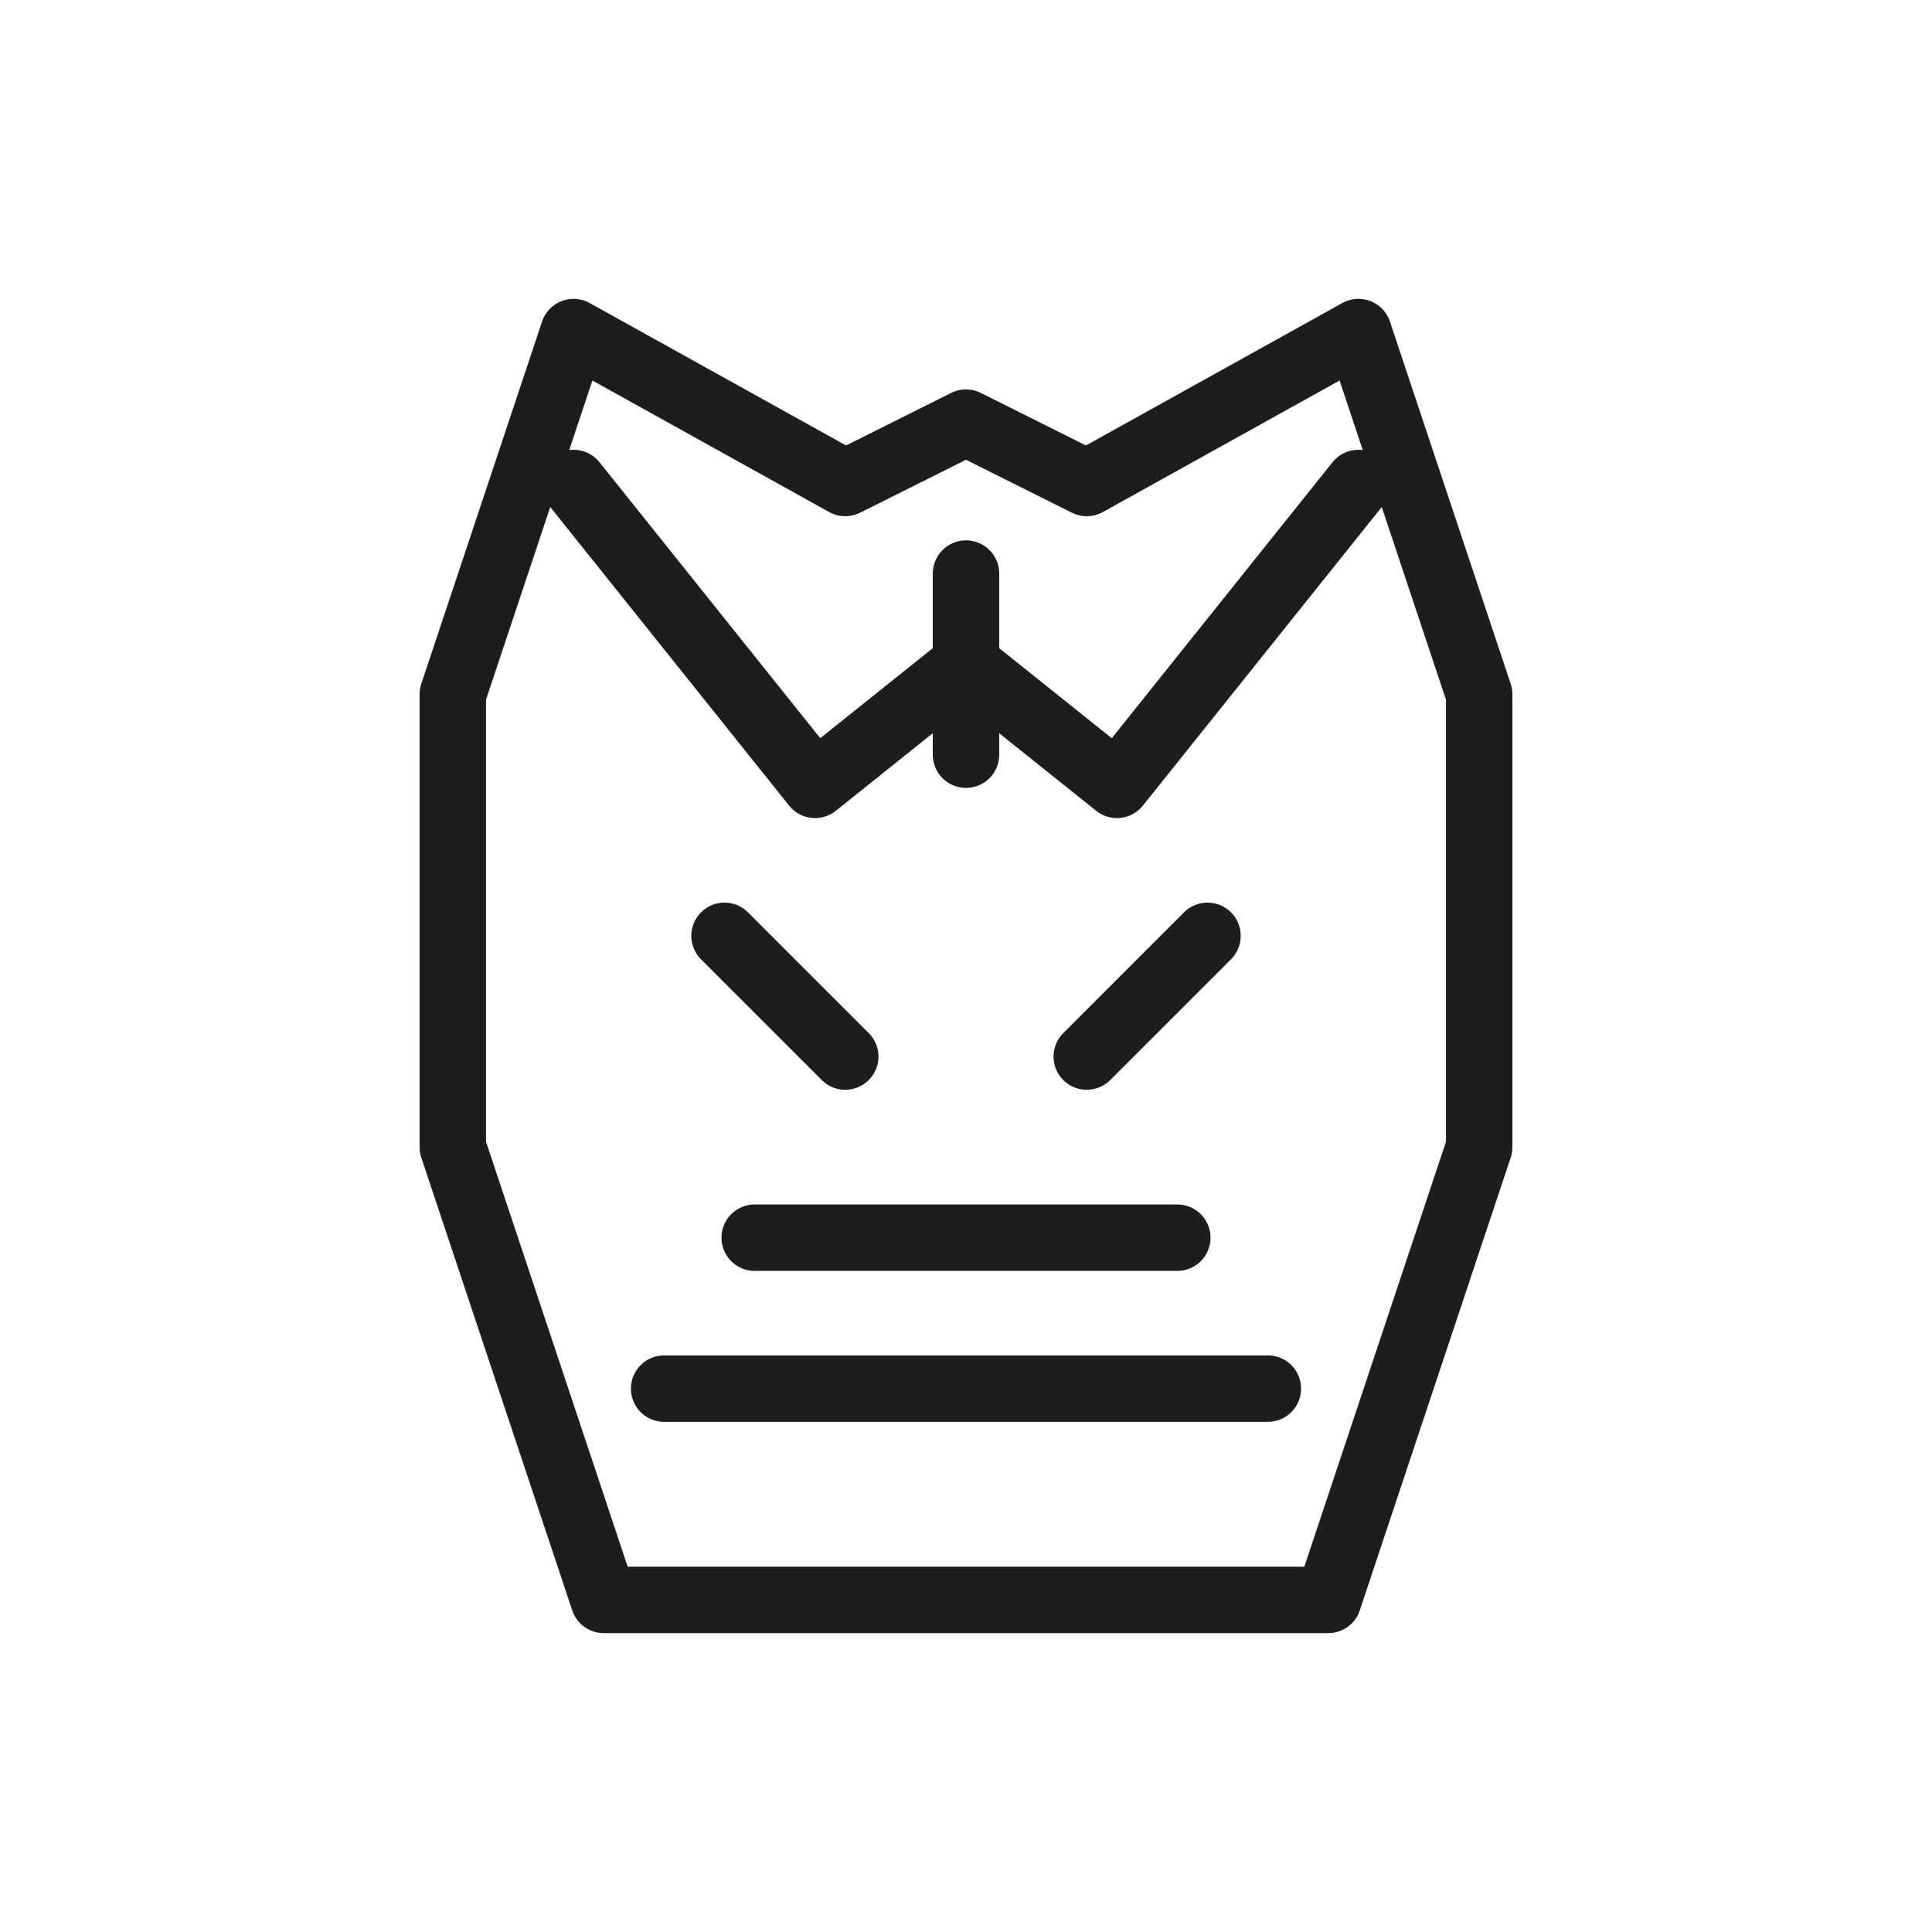
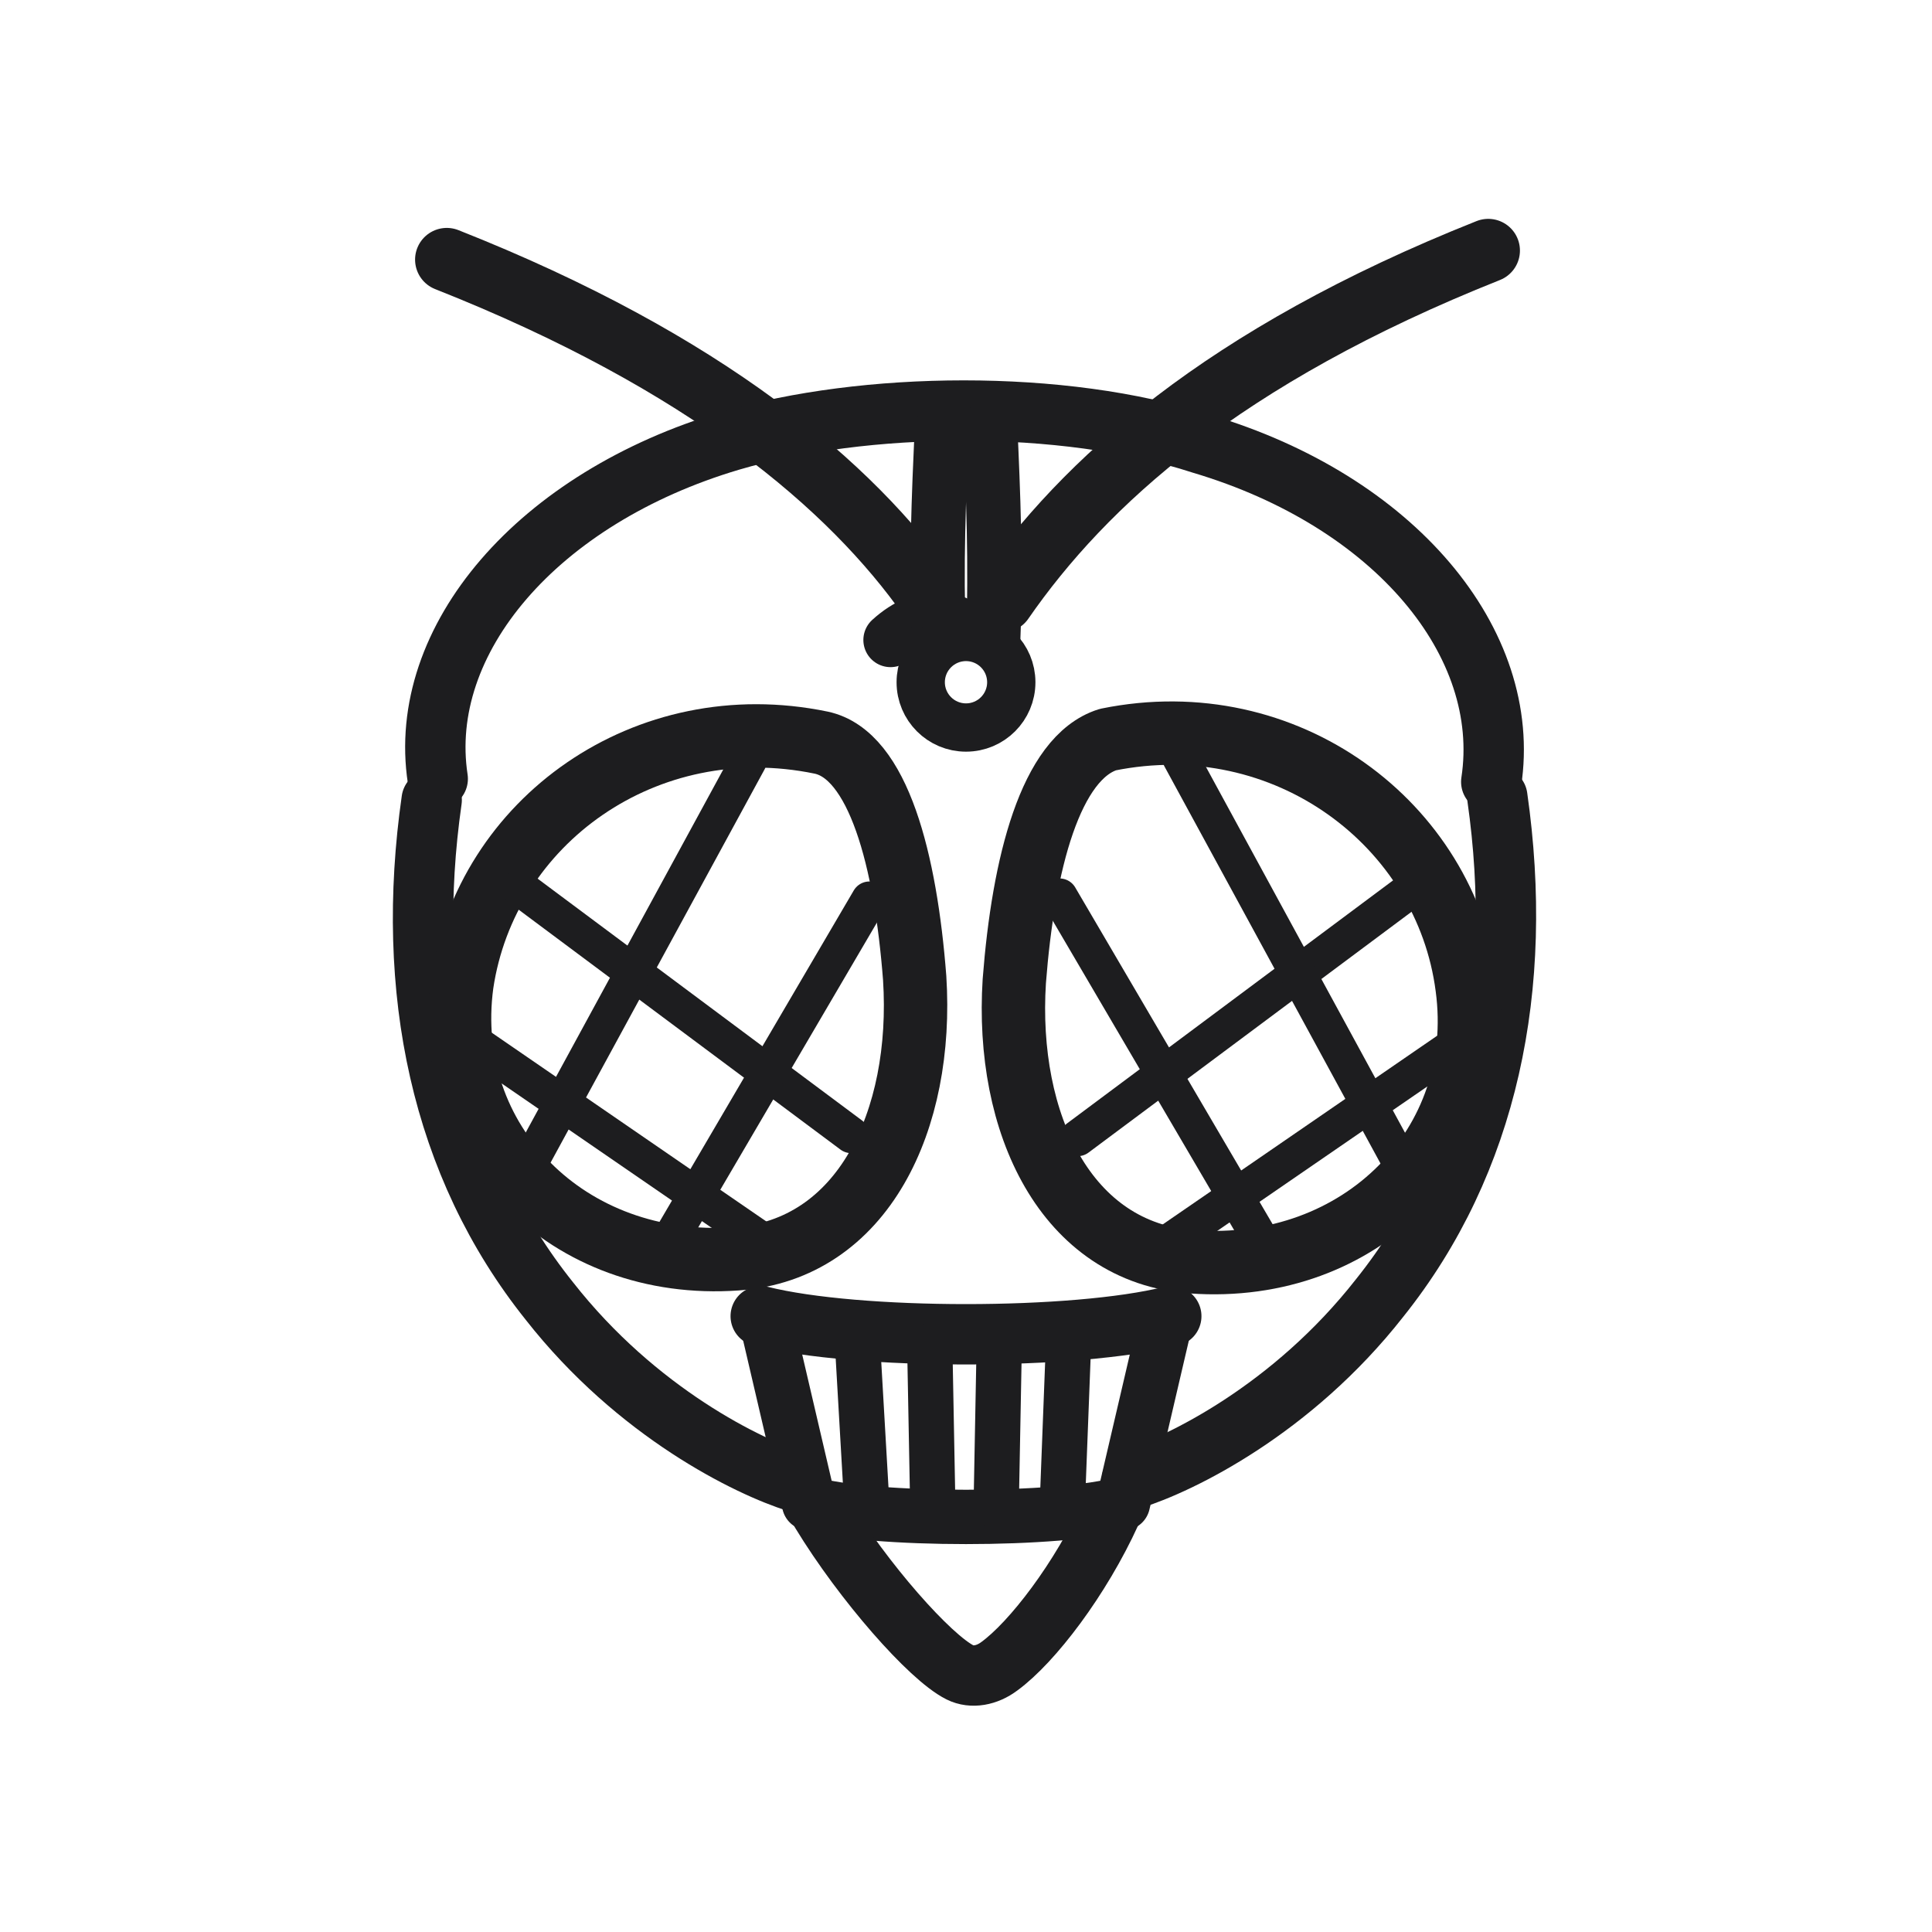
<svg xmlns="http://www.w3.org/2000/svg" width="64" height="64" viewBox="0 0 64 64" preserveAspectRatio="xMidYMid meet">
  <rect width="64" height="64" fill="#ffffff" />
-   <g transform="translate(0 -2)" fill="none" stroke="#1d1d1f" stroke-width="2.2" stroke-linecap="round" stroke-linejoin="round">
-     <path d="M15 25 19 13l9 5 4-2 4 2 9-5 4 12v15L44 55H20l-5-15V25Z" />
-     <path d="m19 18 8 10 5-4 5 4 8-10M24 33l4 4m12-4-4 4M25 43h14M22 48h20M32 21v6" />
+   <g fill="none" stroke="#1d1d1f" stroke-linecap="round" stroke-linejoin="round">
+     <path d="M30.8 19.8 C28.2 16.1 23.4 12.0 14.8 8.6" stroke-width="2.1" />
+     <path d="M33.2 19.9 C35.9 16.0 40.5 11.8 49.3 8.3" stroke-width="2.1" />
+     <path d="M29.5 21.2 C30.6 20.2 31.8 20.3 32.5 21.4" stroke-width="1.8" />
+     <path d="M14.5 25.8 C13.8 21.2 17.8 16.5 24.2 14.6 C28.6 13.3 35.2 13.2 39.8 14.7 C46.2 16.6 50.1 21.3 49.4 25.9" stroke-width="2.0" />
+     <path d="M31.2 14.2 C31.1 16.4 31.0 18.8 31.1 21.2" stroke-width="1.8" />
+     <path d="M32.8 14.1 C32.9 16.3 33.0 18.7 32.9 21.2" stroke-width="1.8" />
+     <circle cx="32.0" cy="22.6" r="1.5" stroke-width="1.6" fill="#ffffff" />
+     <path d="M14.3 26.5 C13.4 32.8 14.6 38.6 18.2 43.1 C21.1 46.8 24.8 48.6 26.4 49.1" stroke-width="2.0" />
+     <path d="M49.6 26.4 C50.5 32.7 49.3 38.5 45.7 43.0 C42.8 46.7 39.1 48.5 37.5 49.0" stroke-width="2.0" />
+     <path d="M27.2 24.6 C21.4 23.4 16.1 27.2 15.3 32.6 C14.6 37.8 18.8 42.1 24.4 41.7 C28.6 41.4 30.6 37.1 30.3 32.4 C30.0 28.5 29.1 25.0 27.2 24.6 Z" stroke-width="2.1" />
+     <path d="M17.2 29.4 L28.2 37.6" stroke-width="1.2" />
+     <path d="M15.8 34.6 L25.4 41.2" stroke-width="1.2" />
+     <path d="M24.8 25.2 L17.4 38.8" stroke-width="1.2" />
+     <path d="M28.8 29.8 L22.0 41.4" stroke-width="1.2" />
+     <path d="M36.7 24.5 C42.6 23.3 47.9 27.3 48.6 32.7 C49.3 37.9 45.1 42.2 39.5 41.8 C35.3 41.5 33.3 37.2 33.6 32.5 C33.9 28.6 34.8 25.1 36.7 24.5 Z" stroke-width="2.1" />
+     <path d="M46.7 29.5 L35.7 37.7" stroke-width="1.2" />
+     <path d="M48.1 34.7 L38.5 41.3" stroke-width="1.2" />
+     <path d="M39.1 25.1 L46.5 38.7" stroke-width="1.2" />
+     <path d="M35.1 29.7 L41.9 41.3" stroke-width="1.2" />
+     <path d="M25.2 43.6 C28.4 44.4 35.6 44.4 38.8 43.6" stroke-width="2.0" />
+     <path d="M25.4 43.8 L26.8 49.8 C28.8 50.4 35.2 50.4 37.2 49.8 L38.6 43.8" stroke-width="1.8" />
+     <path d="M28.4 44.4 L28.7 49.6" stroke-width="1.5" />
+     <path d="M30.8 44.6 L30.9 49.9" stroke-width="1.5" />
+     <path d="M33.1 44.6 L33.0 49.9" stroke-width="1.5" />
+     <path d="M35.4 44.4 L35.2 49.6" stroke-width="1.5" />
+     <path d="M27.2 50.1 C28.6 52.4 30.8 54.9 31.8 55.4 C32.2 55.6 32.7 55.5 33.1 55.2 C34.2 54.4 35.8 52.3 36.8 50.1" stroke-width="2.0" />
  </g>
</svg>
